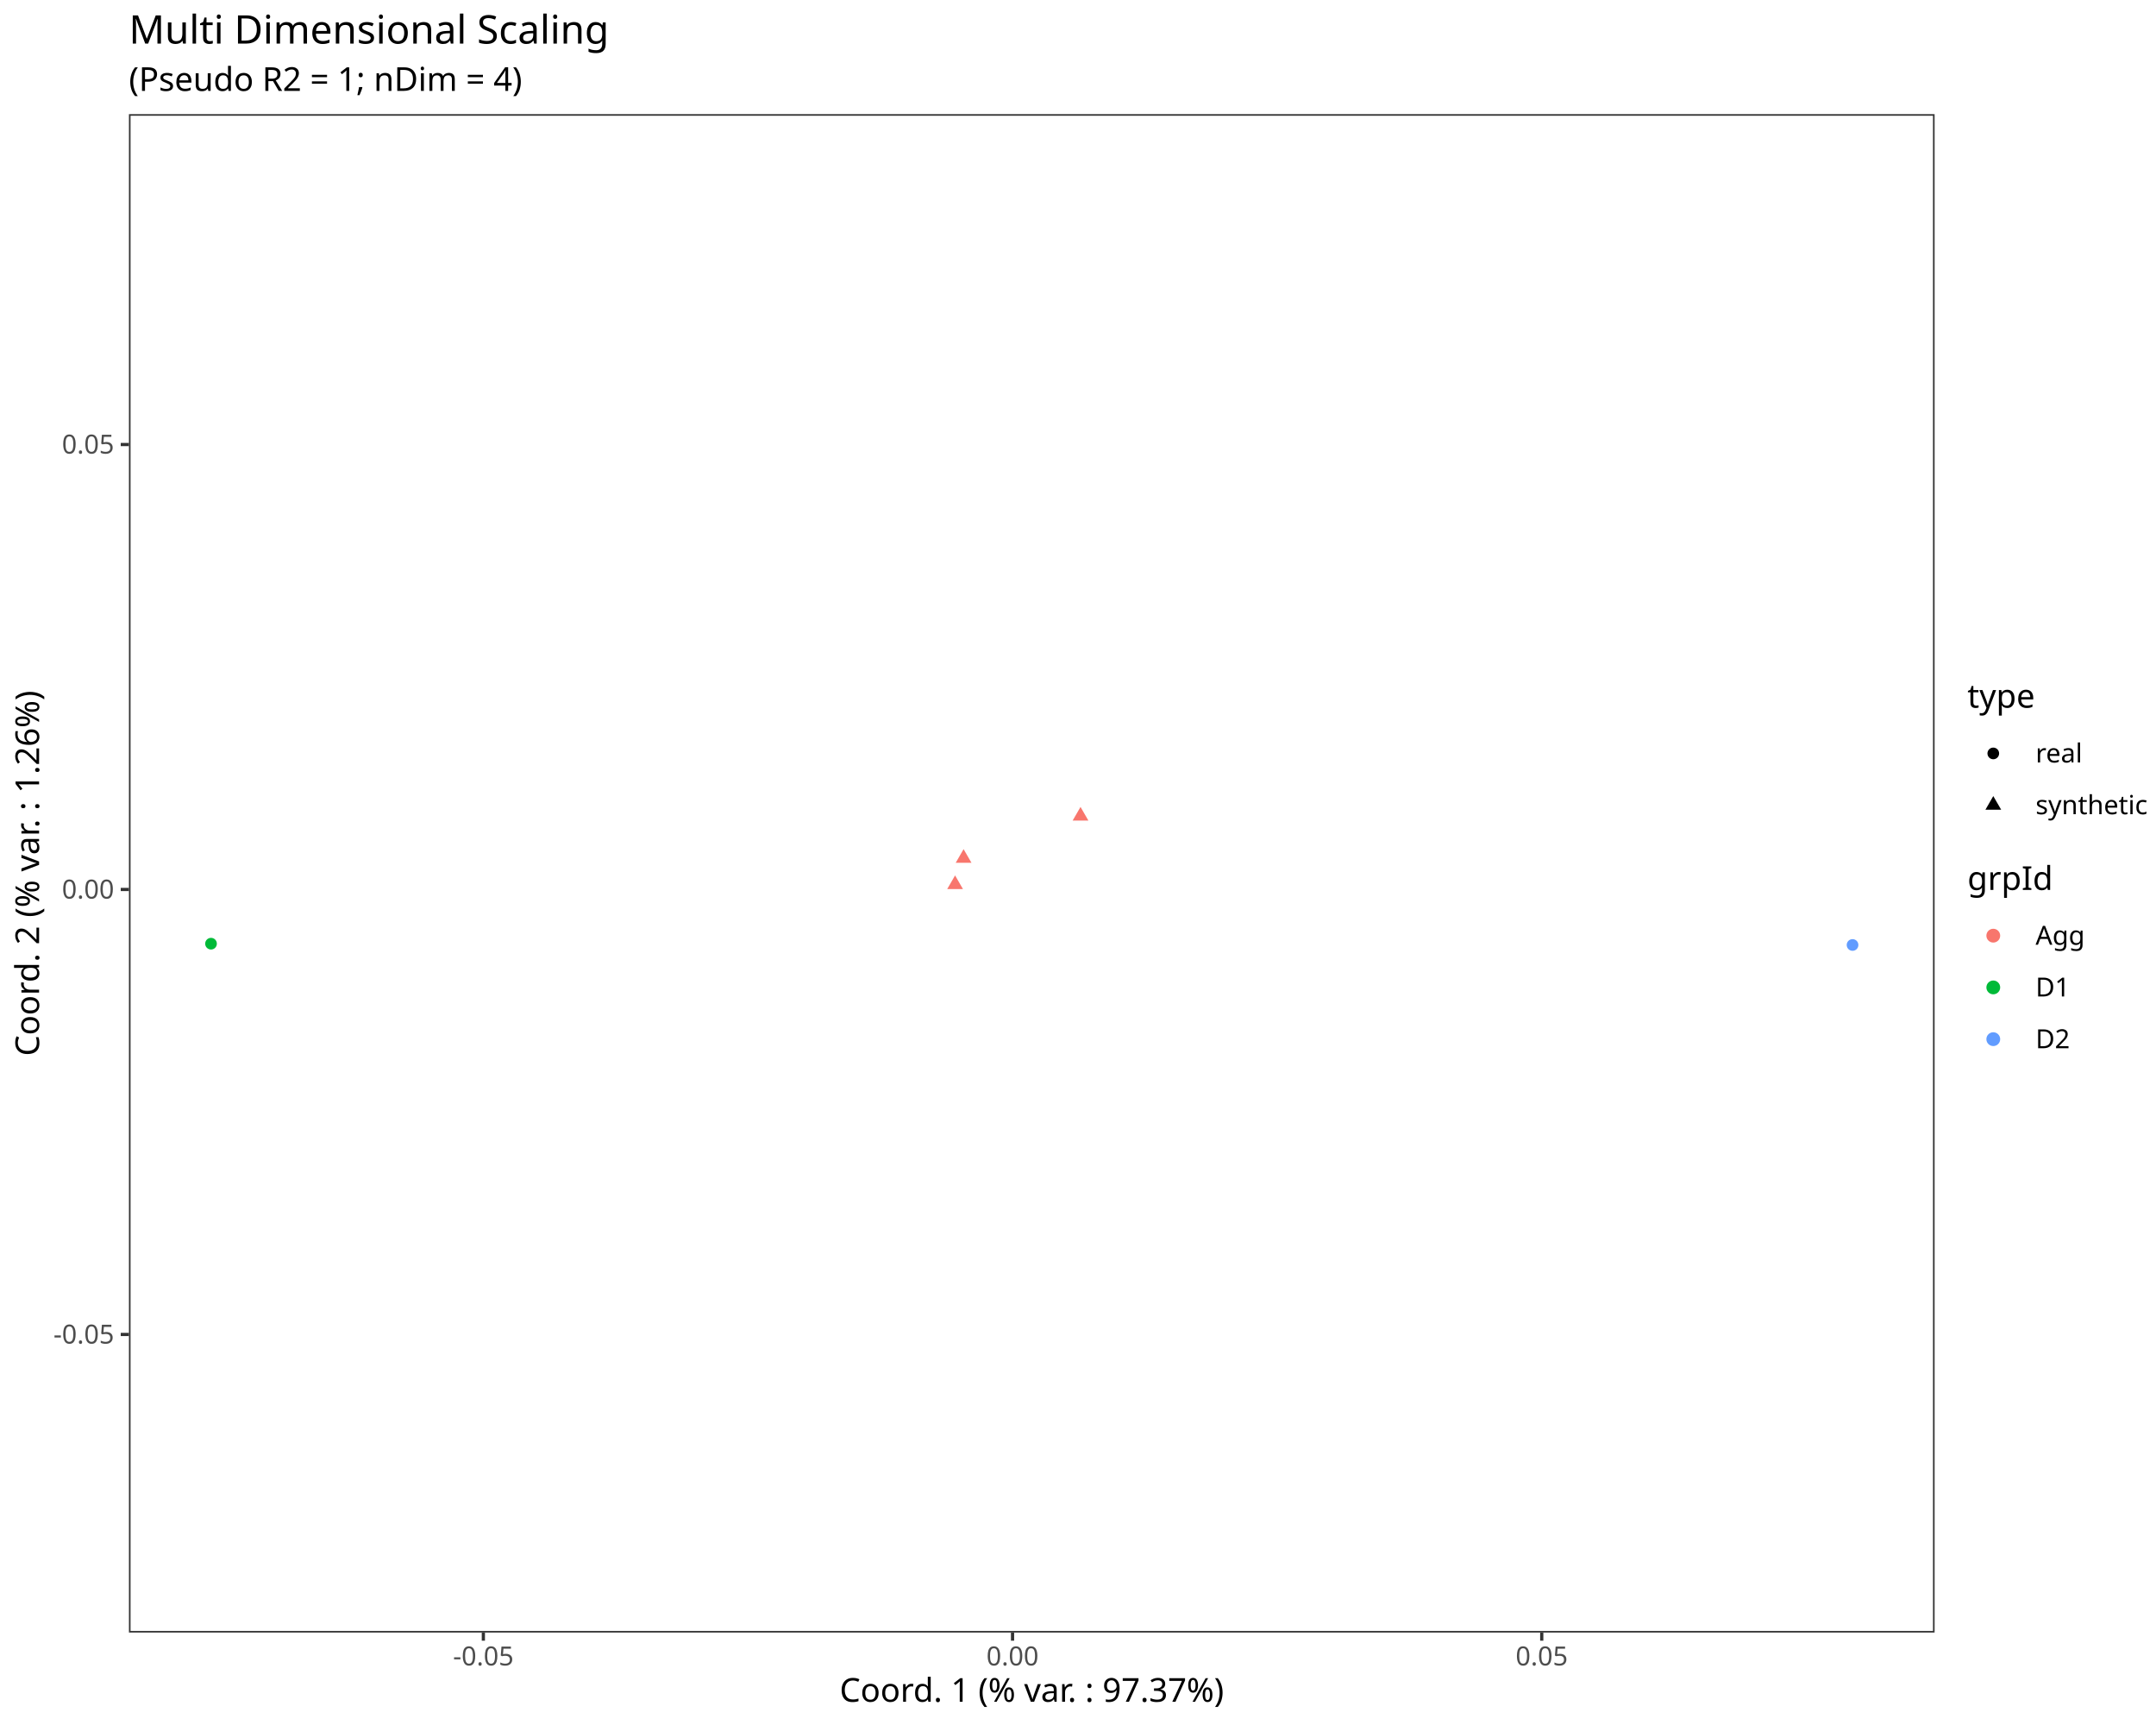
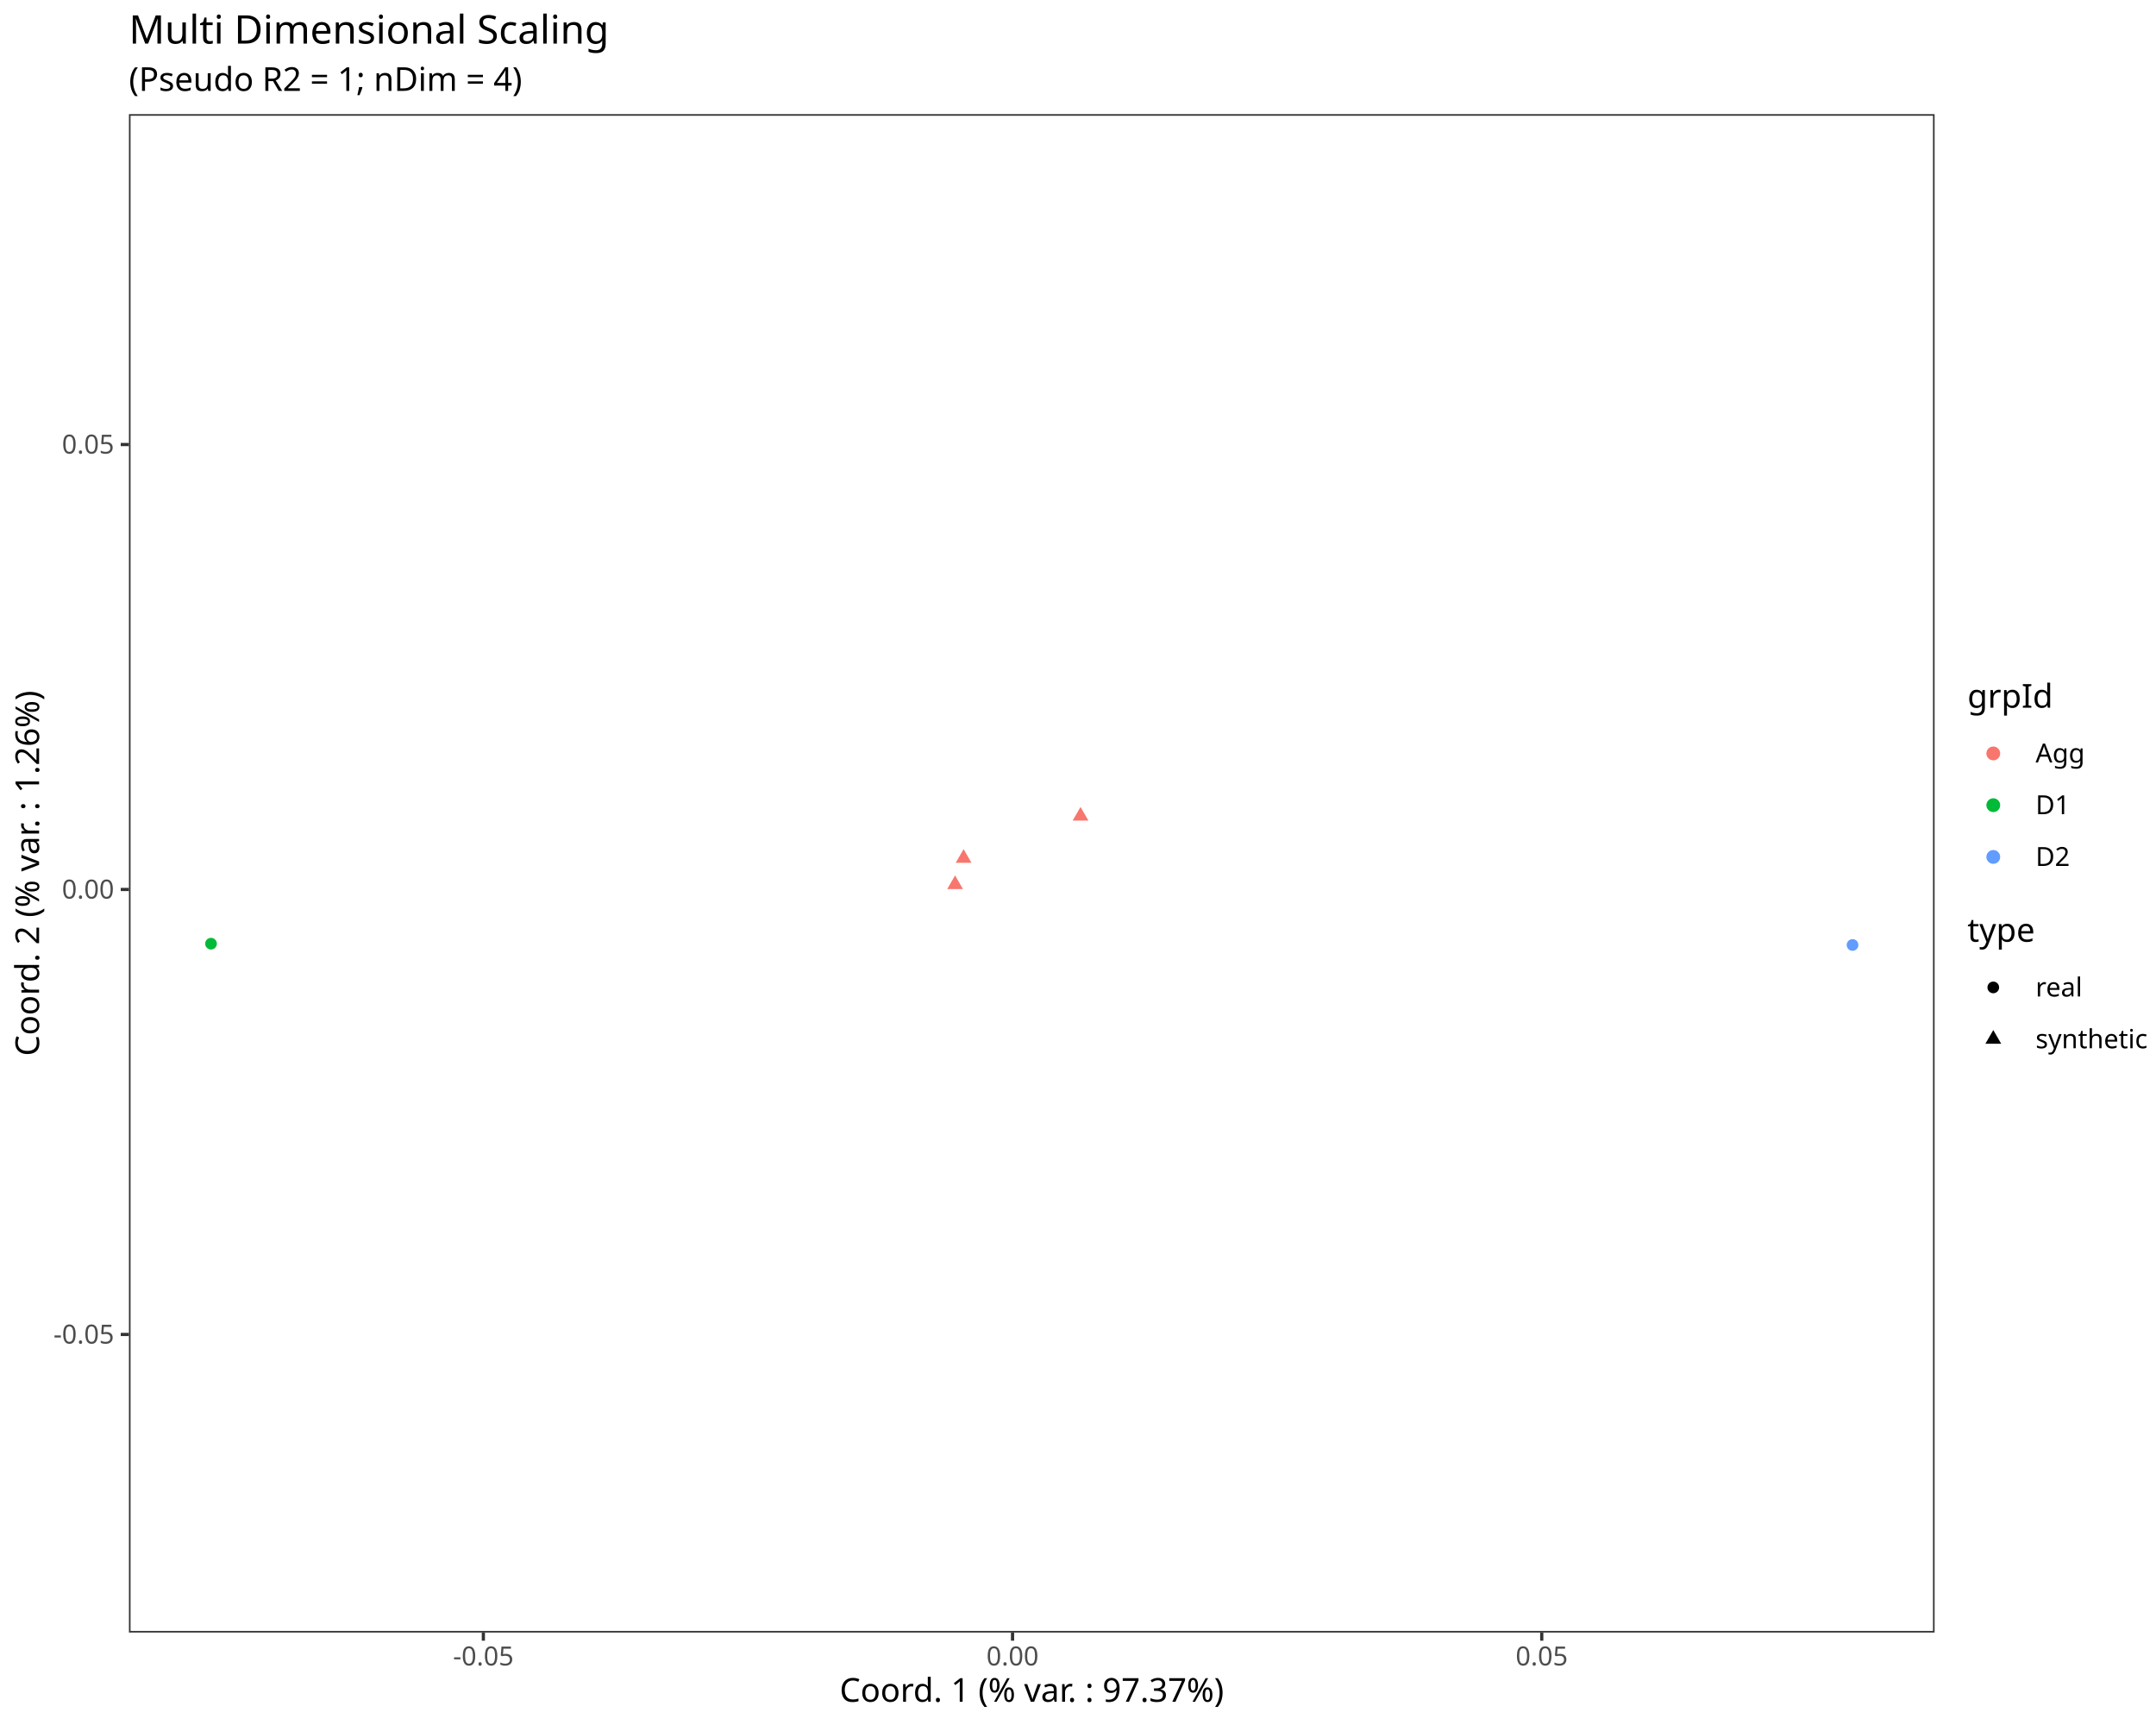
<svg xmlns="http://www.w3.org/2000/svg" class="svglite" data-engine-version="2.0" width="720.00pt" height="576.00pt" viewBox="0 0 720.00 576.00">
  <defs>
    <style type="text/css">
    .svglite line, .svglite polyline, .svglite polygon, .svglite path, .svglite rect, .svglite circle {
      fill: none;
      stroke: #000000;
      stroke-linecap: round;
      stroke-linejoin: round;
      stroke-miterlimit: 10.00;
    }
  </style>
  </defs>
  <rect width="100%" height="100%" style="stroke: none; fill: #FFFFFF;" />
  <defs>
    <clipPath id="cpMC4wMHw3MjAuMDB8MC4wMHw1NzYuMDA=">
      <rect x="0.00" y="0.00" width="720.00" height="576.00" />
    </clipPath>
  </defs>
  <g clip-path="url(#cpMC4wMHw3MjAuMDB8MC4wMHw1NzYuMDA=)">
    <rect x="0.00" y="0.00" width="720.00" height="576.00" style="stroke-width: 1.07; stroke: #FFFFFF; fill: #FFFFFF;" />
  </g>
  <defs>
    <clipPath id="cpNDMuMDZ8NjQ2LjA3fDM4LjEyfDU0NS4xMQ==">
      <rect x="43.06" y="38.12" width="603.00" height="507.00" />
    </clipPath>
  </defs>
  <g clip-path="url(#cpNDMuMDZ8NjQ2LjA3fDM4LjEyfDU0NS4xMQ==)">
    <rect x="43.06" y="38.12" width="603.00" height="507.00" style="stroke-width: 1.07; stroke: none; fill: #FFFFFF;" />
    <circle cx="70.47" cy="315.11" r="1.95" style="stroke-width: 0.71; stroke: none; fill: #00BA38;" />
    <circle cx="618.66" cy="315.54" r="1.95" style="stroke-width: 0.71; stroke: none; fill: #619CFF;" />
    <polygon points="318.95,292.31 321.58,296.87 316.32,296.87 " style="stroke-width: 0.71; stroke: none; fill: #F8766D;" />
    <polygon points="321.79,283.54 324.43,288.10 319.16,288.10 " style="stroke-width: 0.71; stroke: none; fill: #F8766D;" />
    <polygon points="360.84,269.44 363.47,274.00 358.21,274.00 " style="stroke-width: 0.71; stroke: none; fill: #F8766D;" />
    <rect x="43.06" y="38.12" width="603.00" height="507.00" style="stroke-width: 1.07; stroke: #333333;" />
  </g>
  <g clip-path="url(#cpMC4wMHw3MjAuMDB8MC4wMHw1NzYuMDA=)">
    <text x="38.13" y="448.63" text-anchor="end" style="font-size: 8.80px; fill: #4D4D4D; font-family: sans;" textLength="20.06px" lengthAdjust="spacingAndGlyphs">-0.05</text>
    <text x="38.13" y="300.04" text-anchor="end" style="font-size: 8.80px; fill: #4D4D4D; font-family: sans;" textLength="17.13px" lengthAdjust="spacingAndGlyphs">0.00</text>
    <text x="38.13" y="151.45" text-anchor="end" style="font-size: 8.80px; fill: #4D4D4D; font-family: sans;" textLength="17.13px" lengthAdjust="spacingAndGlyphs">0.05</text>
    <polyline points="40.32,445.60 43.06,445.60 " style="stroke-width: 1.07; stroke: #333333; stroke-linecap: butt;" />
    <polyline points="40.32,297.01 43.06,297.01 " style="stroke-width: 1.07; stroke: #333333; stroke-linecap: butt;" />
    <polyline points="40.32,148.43 43.06,148.43 " style="stroke-width: 1.07; stroke: #333333; stroke-linecap: butt;" />
    <polyline points="161.42,547.85 161.42,545.11 " style="stroke-width: 1.07; stroke: #333333; stroke-linecap: butt;" />
    <polyline points="338.14,547.85 338.14,545.11 " style="stroke-width: 1.07; stroke: #333333; stroke-linecap: butt;" />
    <polyline points="514.87,547.85 514.87,545.11 " style="stroke-width: 1.07; stroke: #333333; stroke-linecap: butt;" />
    <text x="161.42" y="556.10" text-anchor="middle" style="font-size: 8.80px; fill: #4D4D4D; font-family: sans;" textLength="20.06px" lengthAdjust="spacingAndGlyphs">-0.05</text>
    <text x="338.14" y="556.10" text-anchor="middle" style="font-size: 8.80px; fill: #4D4D4D; font-family: sans;" textLength="17.13px" lengthAdjust="spacingAndGlyphs">0.00</text>
    <text x="514.87" y="556.10" text-anchor="middle" style="font-size: 8.80px; fill: #4D4D4D; font-family: sans;" textLength="17.13px" lengthAdjust="spacingAndGlyphs">0.05</text>
    <text x="344.56" y="568.24" text-anchor="middle" style="font-size: 11.00px; font-family: sans;" textLength="130.23px" lengthAdjust="spacingAndGlyphs">Coord. 1 (% var. : 97.37%)</text>
    <text transform="translate(13.05,291.61) rotate(-90)" text-anchor="middle" style="font-size: 11.00px; font-family: sans;" textLength="124.11px" lengthAdjust="spacingAndGlyphs">Coord. 2 (% var. : 1.26%)</text>
-     <rect x="657.02" y="227.60" width="57.50" height="49.89" style="stroke-width: 1.07; stroke: none; fill: #FFFFFF;" />
-     <text x="657.02" y="236.31" style="font-size: 11.00px; font-family: sans;" textLength="20.80px" lengthAdjust="spacingAndGlyphs">type</text>
+     <rect x="657.02" y="227.60" width="38.42" height="67.17" style="stroke-width: 1.07; stroke: none; fill: #FFFFFF;" />
+     <text x="657.02" y="236.31" style="font-size: 11.00px; font-family: sans;" textLength="25.07px" lengthAdjust="spacingAndGlyphs">grpId</text>
    <rect x="657.02" y="242.94" width="17.28" height="17.28" style="stroke-width: 1.07; stroke: none; fill: #FFFFFF;" />
-     <circle cx="665.66" cy="251.58" r="1.95" style="stroke-width: 0.71; stroke: none; fill: #000000;" />
+     <circle cx="665.66" cy="251.58" r="1.95" style="stroke-width: 0.71; stroke: #F8766D; fill: #F8766D;" />
    <rect x="657.02" y="260.22" width="17.28" height="17.28" style="stroke-width: 1.07; stroke: none; fill: #FFFFFF;" />
-     <polygon points="665.66,265.82 668.30,270.38 663.03,270.38 " style="stroke-width: 0.71; stroke: none; fill: #000000;" />
-     <text x="679.78" y="254.60" style="font-size: 8.80px; font-family: sans;" textLength="14.67px" lengthAdjust="spacingAndGlyphs">real</text>
-     <text x="679.78" y="271.88" style="font-size: 8.80px; font-family: sans;" textLength="34.74px" lengthAdjust="spacingAndGlyphs">synthetic</text>
-     <rect x="657.02" y="288.45" width="38.42" height="67.17" style="stroke-width: 1.07; stroke: none; fill: #FFFFFF;" />
-     <text x="657.02" y="297.17" style="font-size: 11.00px; font-family: sans;" textLength="25.07px" lengthAdjust="spacingAndGlyphs">grpId</text>
-     <rect x="657.02" y="303.79" width="17.28" height="17.28" style="stroke-width: 1.07; stroke: none; fill: #FFFFFF;" />
-     <circle cx="665.66" cy="312.43" r="1.95" style="stroke-width: 0.71; stroke: #F8766D; fill: #F8766D;" />
+     <circle cx="665.66" cy="268.86" r="1.95" style="stroke-width: 0.71; stroke: #00BA38; fill: #00BA38;" />
+     <rect x="657.02" y="277.50" width="17.28" height="17.28" style="stroke-width: 1.07; stroke: none; fill: #FFFFFF;" />
+     <circle cx="665.66" cy="286.14" r="1.95" style="stroke-width: 0.71; stroke: #619CFF; fill: #619CFF;" />
+     <text x="679.78" y="254.60" style="font-size: 8.80px; font-family: sans;" textLength="15.66px" lengthAdjust="spacingAndGlyphs">Agg</text>
+     <text x="679.78" y="271.88" style="font-size: 8.80px; font-family: sans;" textLength="11.25px" lengthAdjust="spacingAndGlyphs">D1</text>
+     <text x="679.78" y="289.16" style="font-size: 8.80px; font-family: sans;" textLength="11.25px" lengthAdjust="spacingAndGlyphs">D2</text>
+     <rect x="657.02" y="305.73" width="57.50" height="49.89" style="stroke-width: 1.07; stroke: none; fill: #FFFFFF;" />
+     <text x="657.02" y="314.45" style="font-size: 11.00px; font-family: sans;" textLength="20.80px" lengthAdjust="spacingAndGlyphs">type</text>
    <rect x="657.02" y="321.07" width="17.28" height="17.28" style="stroke-width: 1.07; stroke: none; fill: #FFFFFF;" />
-     <circle cx="665.66" cy="329.71" r="1.95" style="stroke-width: 0.71; stroke: #00BA38; fill: #00BA38;" />
+     <circle cx="665.66" cy="329.71" r="1.95" style="stroke-width: 0.71; stroke: none; fill: #000000;" />
    <rect x="657.02" y="338.35" width="17.28" height="17.28" style="stroke-width: 1.07; stroke: none; fill: #FFFFFF;" />
-     <circle cx="665.66" cy="346.99" r="1.95" style="stroke-width: 0.71; stroke: #619CFF; fill: #619CFF;" />
-     <text x="679.78" y="315.46" style="font-size: 8.80px; font-family: sans;" textLength="15.66px" lengthAdjust="spacingAndGlyphs">Agg</text>
-     <text x="679.78" y="332.74" style="font-size: 8.80px; font-family: sans;" textLength="11.25px" lengthAdjust="spacingAndGlyphs">D1</text>
-     <text x="679.78" y="350.02" style="font-size: 8.80px; font-family: sans;" textLength="11.25px" lengthAdjust="spacingAndGlyphs">D2</text>
+     <polygon points="665.66,343.95 668.30,348.51 663.03,348.51 " style="stroke-width: 0.71; stroke: none; fill: #000000;" />
+     <text x="679.78" y="332.74" style="font-size: 8.80px; font-family: sans;" textLength="14.67px" lengthAdjust="spacingAndGlyphs">real</text>
+     <text x="679.78" y="350.02" style="font-size: 8.80px; font-family: sans;" textLength="34.74px" lengthAdjust="spacingAndGlyphs">synthetic</text>
    <text x="43.06" y="30.35" style="font-size: 11.00px; font-family: sans;" textLength="130.86px" lengthAdjust="spacingAndGlyphs">(Pseudo R2 = 1; nDim = 4)</text>
    <text x="43.06" y="14.56" style="font-size: 13.20px; font-family: sans;" textLength="151.15px" lengthAdjust="spacingAndGlyphs">Multi Dimensional Scaling</text>
  </g>
</svg>
